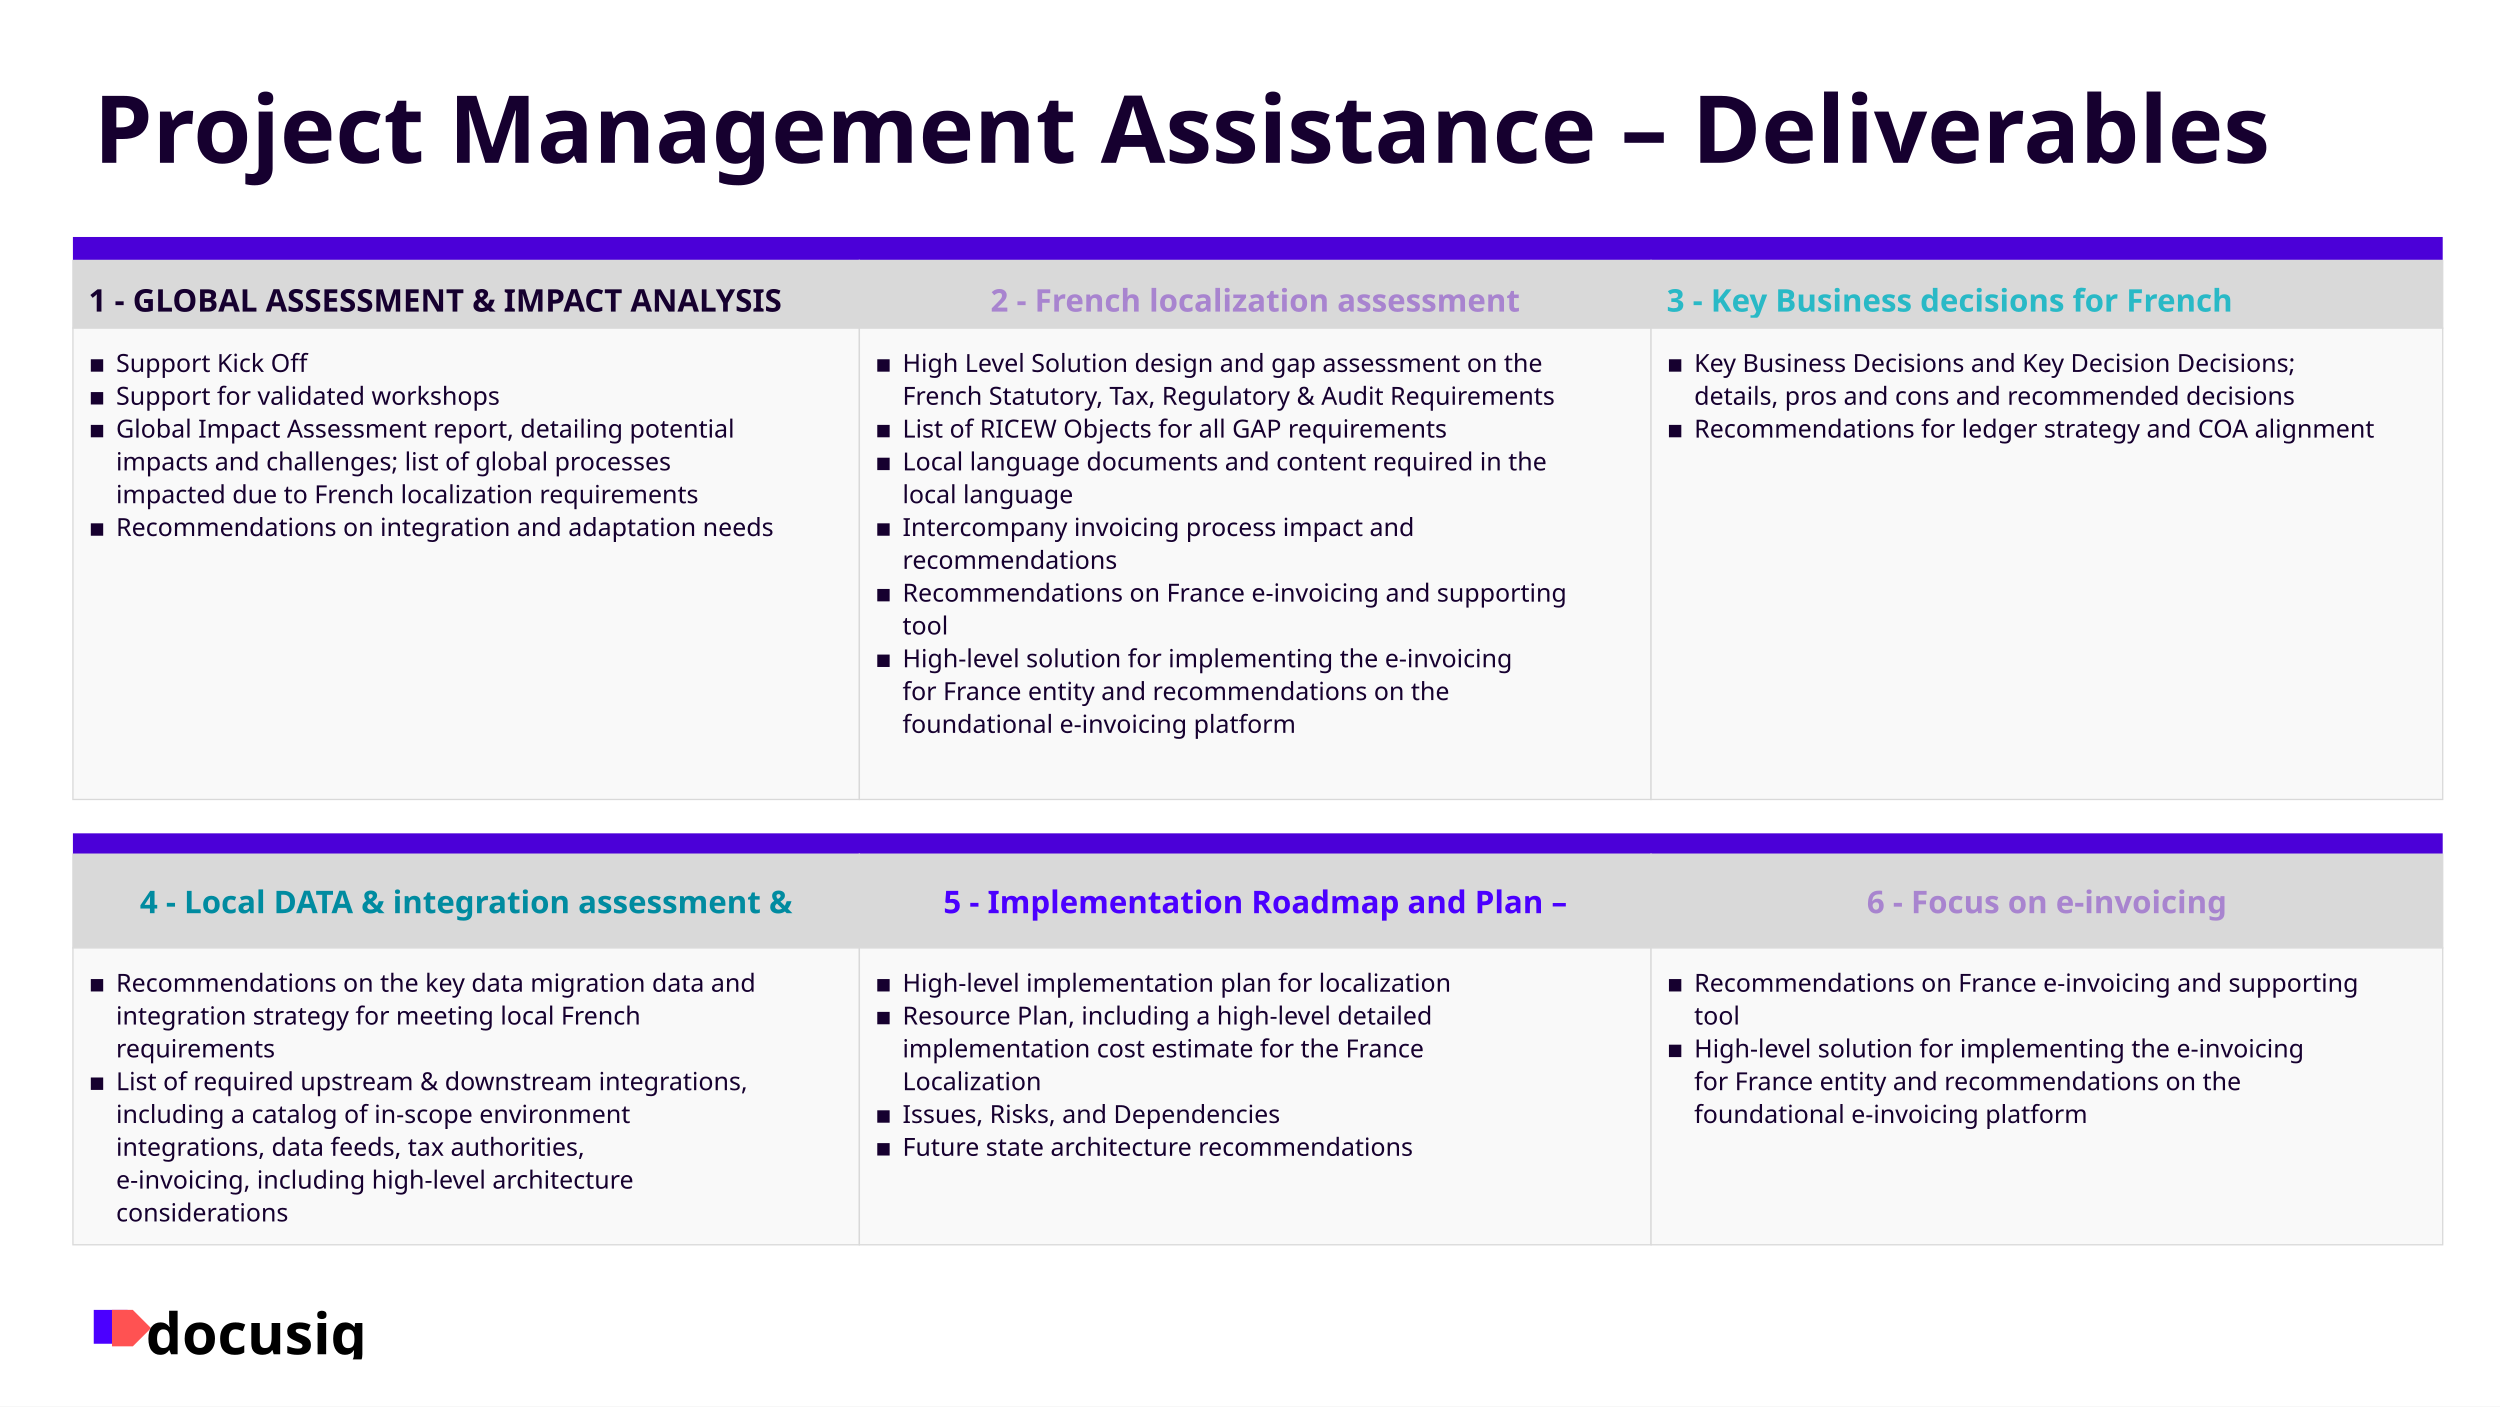
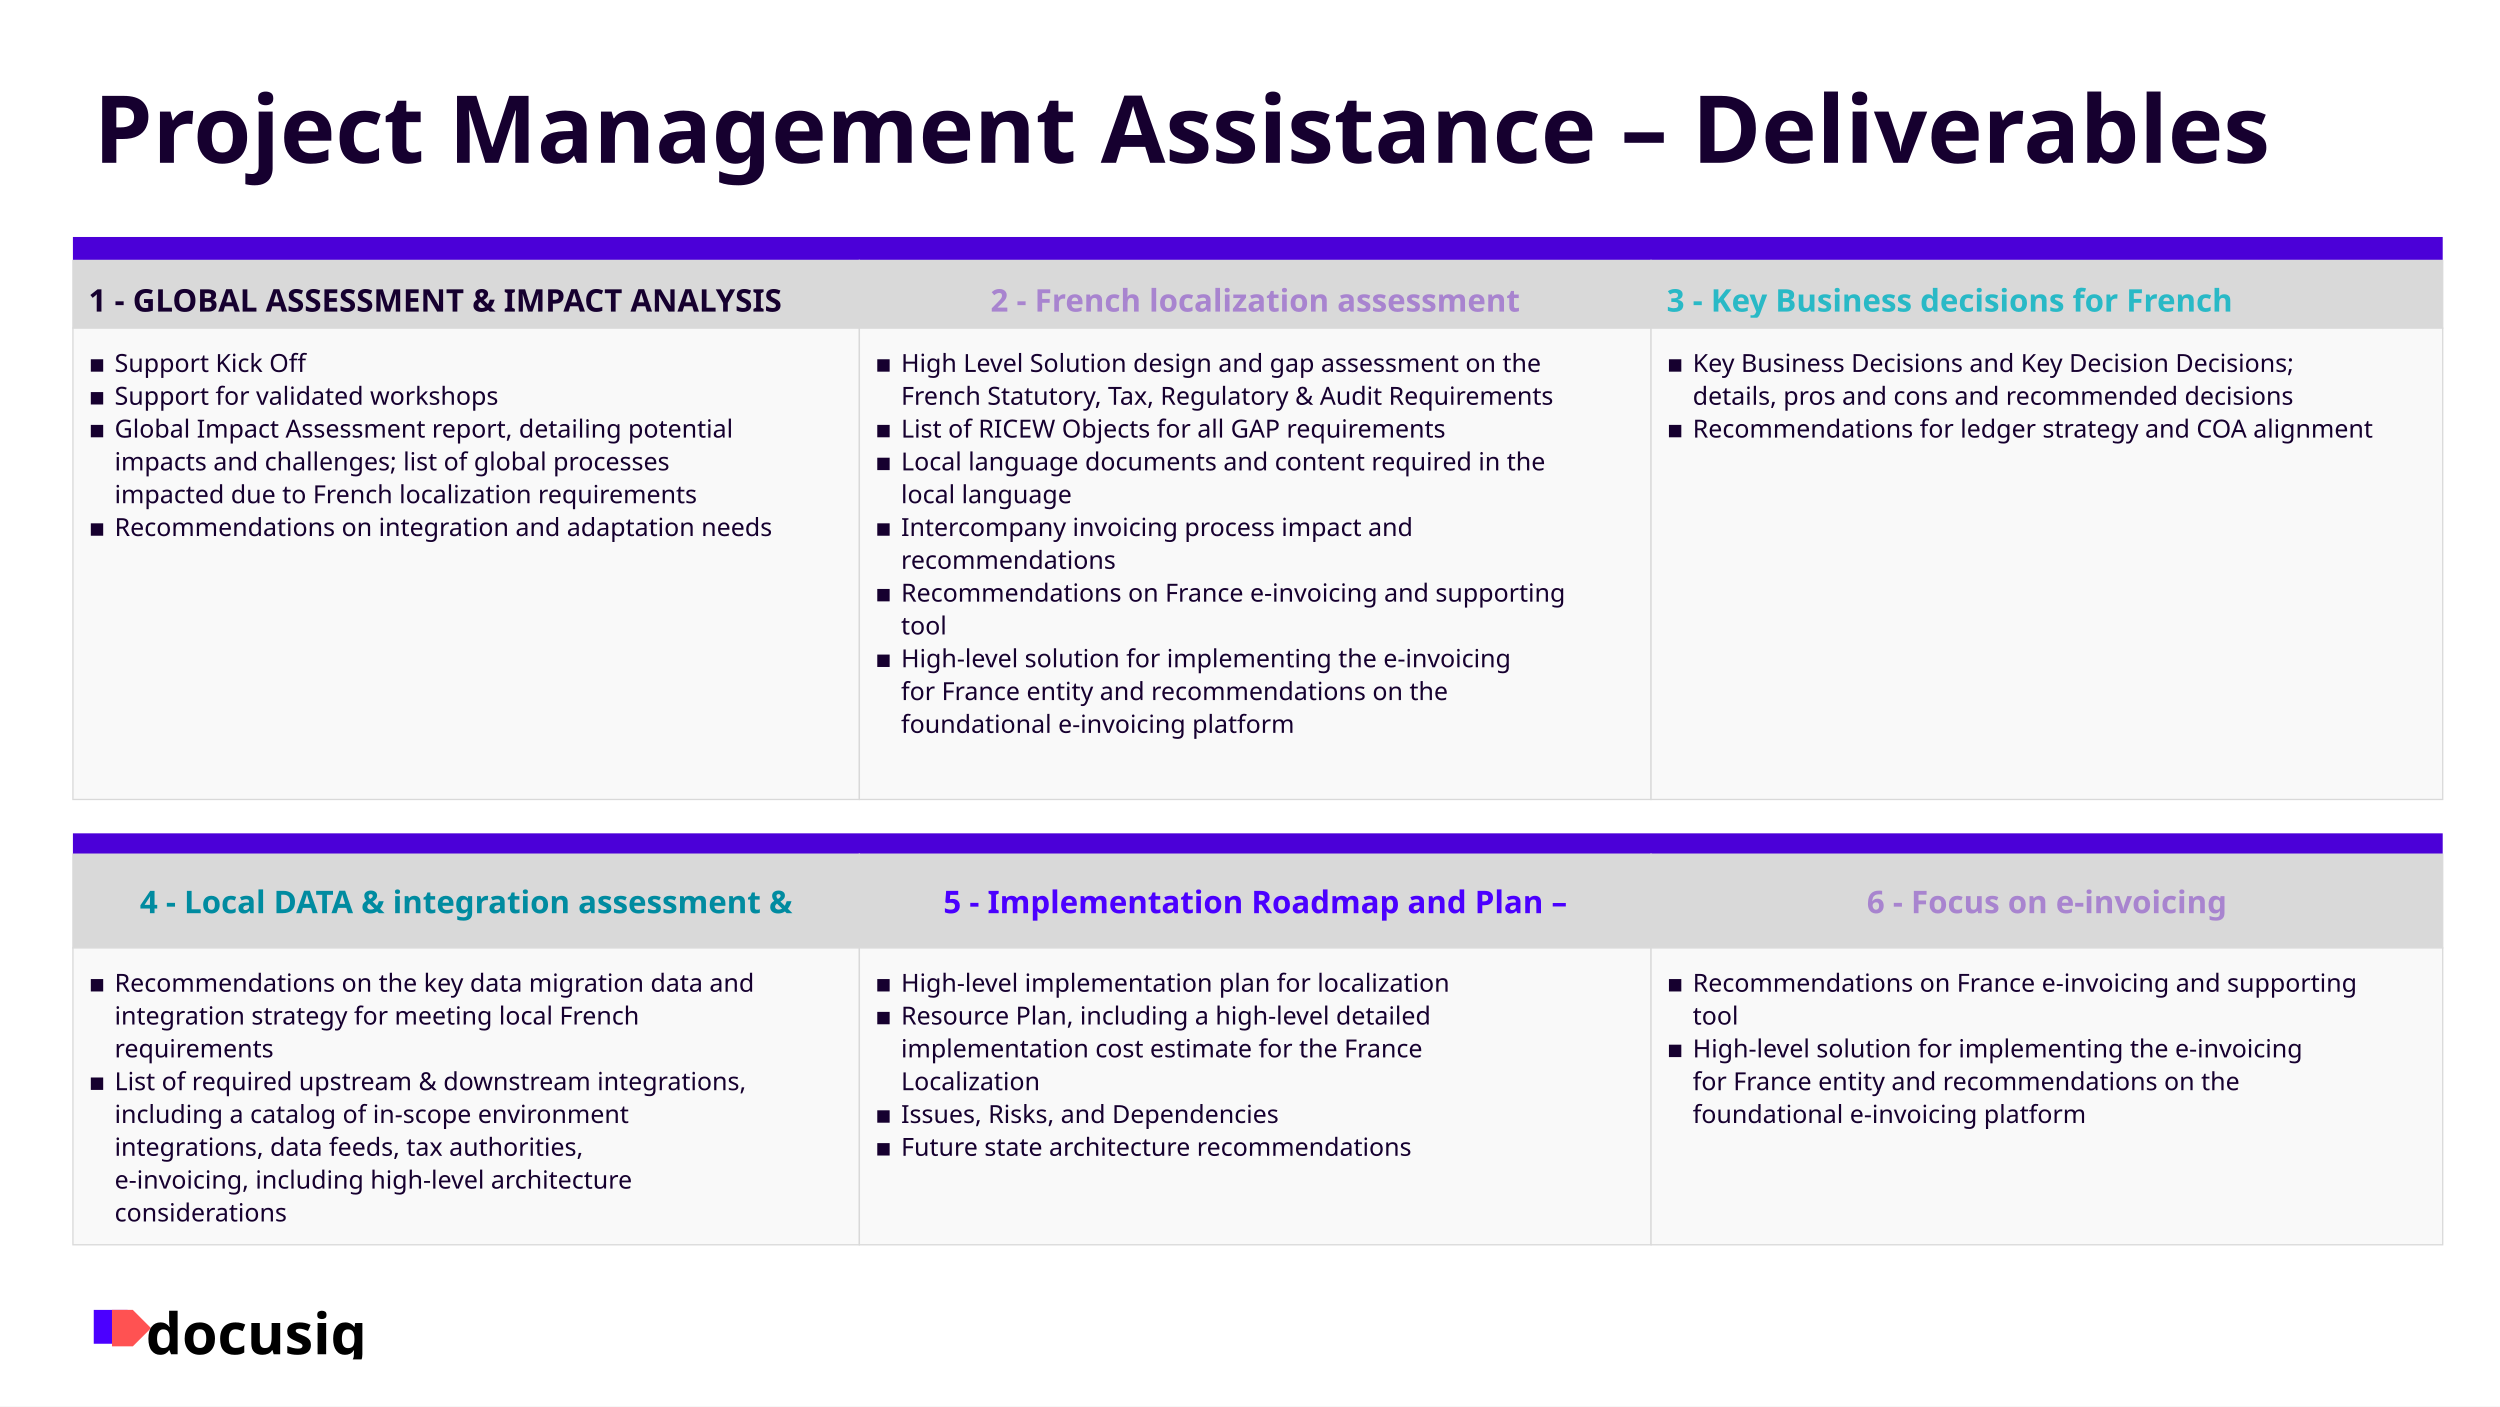
<svg xmlns="http://www.w3.org/2000/svg" width="960" height="540" viewBox="0 0 960 540" xml:lang="en-US">
  <rect width="100%" height="100%" fill="white" />
  <defs>
    <clipPath id="clip125">
      <rect x="58" y="139" width="255.333" height="28" />
    </clipPath>
    <clipPath id="clip126">
      <rect x="353.333" y="139" width="255.333" height="28" />
    </clipPath>
    <clipPath id="clip127">
      <rect x="648.667" y="139" width="255.333" height="28" />
    </clipPath>
    <clipPath id="clip128">
      <rect x="58" y="300" width="255.333" height="28" />
    </clipPath>
    <clipPath id="clip129">
      <rect x="353.333" y="300" width="255.333" height="28" />
    </clipPath>
    <clipPath id="clip130">
      <rect x="640" y="108" width="292" height="14" />
    </clipPath>
    <clipPath id="clip131">
      <rect x="34" y="335" width="290" height="22" />
    </clipPath>
    <clipPath id="clip132">
      <rect x="336" y="335" width="292" height="22" />
    </clipPath>
    <clipPath id="clip133">
      <rect x="56" y="502" width="95" height="20" />
    </clipPath>
  </defs>
-   <rect x="0" y="0" width="960" height="540" fill="#FFFFFF" />
-   <text y="62.52" text-anchor="start" style="font-family:primary, sans-serif;font-size:36px;fill:#16002F;font-weight:700">
-     <tspan x="36">Project Management Assistance – Deliverables</tspan>
-   </text>
-   <rect x="36" y="114" width="888" height="10" fill="#4B00D8" />
-   <rect x="36" y="400" width="888" height="10" fill="#4B00D8" />
-   <rect x="46" y="125" width="279.333" height="145" fill="#F9F9F9" stroke="#D9D9D9" stroke-width="1" />
-   <rect x="46" y="125" width="5" height="145" fill="#7A2FB5" />
-   <g clip-path="url(#clip125)">
-     <text y="150.48" text-anchor="start" style="font-family:primary, sans-serif;font-size:14px;fill:#16002F;font-weight:700">
-       <tspan x="58">1 - GLOBAL ASSESSMENT &amp; IMPACT</tspan>
-     </text>
-   </g>
-   <text x="64" y="185.12" text-anchor="start" style="font-family:primary, sans-serif;font-size:11px;fill:#16002F">•</text>
-   <text x="76.1" y="185.12" text-anchor="start" style="font-family:primary, sans-serif;font-size:11px;fill:#16002F">Support Kick Off</text>
-   <text x="64" y="200.12" text-anchor="start" style="font-family:primary, sans-serif;font-size:11px;fill:#16002F">•</text>
-   <text x="76.1" y="200.12" text-anchor="start" style="font-family:primary, sans-serif;font-size:11px;fill:#16002F">Support for validated workshops</text>
-   <text x="64" y="215.12" text-anchor="start" style="font-family:primary, sans-serif;font-size:11px;fill:#16002F">•</text>
-   <text x="76.1" y="215.12" text-anchor="start" style="font-family:primary, sans-serif;font-size:11px;fill:#16002F">Global Impact Assessment report</text>
-   <text x="64" y="230.12" text-anchor="start" style="font-family:primary, sans-serif;font-size:11px;fill:#16002F">•</text>
-   <text x="76.1" y="230.12" text-anchor="start" style="font-family:primary, sans-serif;font-size:11px;fill:#16002F">Recommendations on integration and</text>
-   <text x="76.1" y="245.12" text-anchor="start" style="font-family:primary, sans-serif;font-size:11px;fill:#16002F">adaptation needs</text>
-   <rect x="341.333" y="125" width="279.333" height="145" rx="4" fill="#FFFFFF" stroke="#D9D9D9" stroke-width="1" />
-   <rect x="341.333" y="125" width="5" height="145" fill="#29B9C6" />
-   <g clip-path="url(#clip126)">
-     <text y="150.48" text-anchor="start" style="font-family:primary, sans-serif;font-size:14px;fill:#16002F;font-weight:700">
-       <tspan x="353.333">2 - French localization</tspan>
-     </text>
-   </g>
-   <text x="359.333" y="185.12" text-anchor="start" style="font-family:primary, sans-serif;font-size:11px;fill:#16002F">•</text>
-   <text x="371.433" y="185.12" text-anchor="start" style="font-family:primary, sans-serif;font-size:11px;fill:#16002F">High-Level Solution design and gap</text>
-   <text x="371.433" y="200.12" text-anchor="start" style="font-family:primary, sans-serif;font-size:11px;fill:#16002F">assessment</text>
-   <text x="359.333" y="215.12" text-anchor="start" style="font-family:primary, sans-serif;font-size:11px;fill:#16002F">•</text>
-   <text x="371.433" y="215.12" text-anchor="start" style="font-family:primary, sans-serif;font-size:11px;fill:#16002F">List of RICEW objects for GAP</text>
-   <text x="371.433" y="230.12" text-anchor="start" style="font-family:primary, sans-serif;font-size:11px;fill:#16002F">requirements</text>
-   <text x="359.333" y="245.12" text-anchor="start" style="font-family:primary, sans-serif;font-size:11px;fill:#16002F">•</text>
-   <text x="371.433" y="245.12" text-anchor="start" style="font-family:primary, sans-serif;font-size:11px;fill:#16002F">Local language documents and content</text>
-   <text x="359.333" y="260.12" text-anchor="start" style="font-family:primary, sans-serif;font-size:11px;fill:#16002F">•</text>
-   <text x="371.433" y="260.12" text-anchor="start" style="font-family:primary, sans-serif;font-size:11px;fill:#16002F">Intercompany invoicing process impact</text>
-   <text x="359.333" y="275.12" text-anchor="start" style="font-family:primary, sans-serif;font-size:11px;fill:#16002F">•</text>
-   <text x="371.433" y="275.12" text-anchor="start" style="font-family:primary, sans-serif;font-size:11px;fill:#16002F">E-invoicing tool recommendations</text>
-   <rect x="636.667" y="125" width="279.333" height="145" rx="4" fill="#FFFFFF" stroke="#D9D9D9" stroke-width="1" />
-   <rect x="636.667" y="125" width="5" height="145" fill="#F9F9F9" />
-   <g clip-path="url(#clip127)">
-     <text y="150.48" text-anchor="start" style="font-family:primary, sans-serif;font-size:14px;fill:#16002F;font-weight:700">
-       <tspan x="648.667">3 - Key Business decisions for</tspan>
-     </text>
-   </g>
-   <text x="654.667" y="185.12" text-anchor="start" style="font-family:primary, sans-serif;font-size:11px;fill:#16002F">•</text>
-   <text x="666.767" y="185.12" text-anchor="start" style="font-family:primary, sans-serif;font-size:11px;fill:#16002F">KBDs/KDDs with details, pros, cons and</text>
-   <text x="666.767" y="200.12" text-anchor="start" style="font-family:primary, sans-serif;font-size:11px;fill:#16002F">recommendations</text>
-   <text x="654.667" y="215.12" text-anchor="start" style="font-family:primary, sans-serif;font-size:11px;fill:#16002F">•</text>
-   <text x="666.767" y="215.12" text-anchor="start" style="font-family:primary, sans-serif;font-size:11px;fill:#16002F">Ledger strategy and COA alignment</text>
-   <text x="666.767" y="230.12" text-anchor="start" style="font-family:primary, sans-serif;font-size:11px;fill:#16002F">recommendations</text>
-   <rect x="46" y="286" width="279.333" height="145" fill="#F9F9F9" stroke="#D9D9D9" stroke-width="1" />
-   <rect x="46" y="286" width="5" height="145" fill="#F9F9F9" />
-   <g clip-path="url(#clip128)">
+   <g id="bg">
+     <rect x="0" y="0" width="960" height="540" fill="#FFFFFF" />
+   </g>
+   <g id="title">
+     <text y="62.52" text-anchor="start" style="font-family:primary, sans-serif;font-size:36px;fill:#16002F;font-weight:700">
+       <tspan x="36">Project Management Assistance – Deliverables</tspan>
+     </text>
+   </g>
+   <g id="row_1_rule">
+     <rect x="36" y="114" width="888" height="10" fill="#4B00D8" />
+   </g>
+   <g id="row_2_rule">
+     <rect x="36" y="400" width="888" height="10" fill="#4B00D8" />
+   </g>
+   <g id="card_0">
+     <rect x="46" y="125" width="279.333" height="145" fill="#F9F9F9" stroke="#D9D9D9" stroke-width="1" />
+   </g>
+   <g id="card_bar_0">
+     <rect x="46" y="125" width="5" height="145" fill="#7A2FB5" />
+   </g>
+   <g id="card_title_0">
+     <g clip-path="url(#clip125)">
+       <text y="150.48" text-anchor="start" style="font-family:primary, sans-serif;font-size:14px;fill:#16002F;font-weight:700">
+         <tspan x="58">1 - GLOBAL ASSESSMENT &amp; IMPACT</tspan>
+       </text>
+     </g>
+   </g>
+   <g id="card_items_0">
+     <text x="64" y="185.12" text-anchor="start" style="font-family:primary, sans-serif;font-size:11px;fill:#16002F">•</text>
+     <text x="76" y="185.12" text-anchor="start" style="font-family:primary, sans-serif;font-size:11px;fill:#16002F">Support Kick Off</text>
+     <text x="64" y="200.12" text-anchor="start" style="font-family:primary, sans-serif;font-size:11px;fill:#16002F">•</text>
+     <text x="76" y="200.12" text-anchor="start" style="font-family:primary, sans-serif;font-size:11px;fill:#16002F">Support for validated workshops</text>
+     <text x="64" y="215.12" text-anchor="start" style="font-family:primary, sans-serif;font-size:11px;fill:#16002F">•</text>
+     <text x="76" y="215.12" text-anchor="start" style="font-family:primary, sans-serif;font-size:11px;fill:#16002F">Global Impact Assessment report</text>
+     <text x="64" y="230.12" text-anchor="start" style="font-family:primary, sans-serif;font-size:11px;fill:#16002F">•</text>
+     <text x="76" y="230.12" text-anchor="start" style="font-family:primary, sans-serif;font-size:11px;fill:#16002F">Recommendations on integration and</text>
+     <text x="76" y="245.12" text-anchor="start" style="font-family:primary, sans-serif;font-size:11px;fill:#16002F">adaptation needs</text>
+   </g>
+   <g id="card_1">
+     <rect x="341.333" y="125" width="279.333" height="145" rx="4" fill="#FFFFFF" stroke="#D9D9D9" stroke-width="1" />
+   </g>
+   <g id="card_bar_1">
+     <rect x="341.333" y="125" width="5" height="145" fill="#29B9C6" />
+   </g>
+   <g id="card_title_1">
+     <g clip-path="url(#clip126)">
+       <text y="150.48" text-anchor="start" style="font-family:primary, sans-serif;font-size:14px;fill:#16002F;font-weight:700">
+         <tspan x="353.333">2 - French localization</tspan>
+       </text>
+     </g>
+   </g>
+   <g id="card_items_1">
+     <text x="359.333" y="185.12" text-anchor="start" style="font-family:primary, sans-serif;font-size:11px;fill:#16002F">•</text>
+     <text x="371.333" y="185.12" text-anchor="start" style="font-family:primary, sans-serif;font-size:11px;fill:#16002F">High-Level Solution design and gap</text>
+     <text x="371.333" y="200.12" text-anchor="start" style="font-family:primary, sans-serif;font-size:11px;fill:#16002F">assessment</text>
+     <text x="359.333" y="215.12" text-anchor="start" style="font-family:primary, sans-serif;font-size:11px;fill:#16002F">•</text>
+     <text x="371.333" y="215.12" text-anchor="start" style="font-family:primary, sans-serif;font-size:11px;fill:#16002F">List of RICEW objects for GAP</text>
+     <text x="371.333" y="230.12" text-anchor="start" style="font-family:primary, sans-serif;font-size:11px;fill:#16002F">requirements</text>
+     <text x="359.333" y="245.12" text-anchor="start" style="font-family:primary, sans-serif;font-size:11px;fill:#16002F">•</text>
+     <text x="371.333" y="245.12" text-anchor="start" style="font-family:primary, sans-serif;font-size:11px;fill:#16002F">Local language documents and content</text>
+     <text x="359.333" y="260.12" text-anchor="start" style="font-family:primary, sans-serif;font-size:11px;fill:#16002F">•</text>
+     <text x="371.333" y="260.12" text-anchor="start" style="font-family:primary, sans-serif;font-size:11px;fill:#16002F">Intercompany invoicing process impact</text>
+     <text x="359.333" y="275.12" text-anchor="start" style="font-family:primary, sans-serif;font-size:11px;fill:#16002F">•</text>
+     <text x="371.333" y="275.12" text-anchor="start" style="font-family:primary, sans-serif;font-size:11px;fill:#16002F">E-invoicing tool recommendations</text>
+   </g>
+   <g id="card_2">
+     <rect x="636.667" y="125" width="279.333" height="145" rx="4" fill="#FFFFFF" stroke="#D9D9D9" stroke-width="1" />
+   </g>
+   <g id="card_bar_2">
+     <rect x="636.667" y="125" width="5" height="145" fill="#F9F9F9" />
+   </g>
+   <g id="card_title_2">
+     <g clip-path="url(#clip127)">
+       <text y="150.48" text-anchor="start" style="font-family:primary, sans-serif;font-size:14px;fill:#16002F;font-weight:700">
+         <tspan x="648.667">3 - Key Business decisions for</tspan>
+       </text>
+     </g>
+   </g>
+   <g id="card_items_2">
+     <text x="654.667" y="185.12" text-anchor="start" style="font-family:primary, sans-serif;font-size:11px;fill:#16002F">•</text>
+     <text x="666.667" y="185.12" text-anchor="start" style="font-family:primary, sans-serif;font-size:11px;fill:#16002F">KBDs/KDDs with details, pros, cons and</text>
+     <text x="666.667" y="200.12" text-anchor="start" style="font-family:primary, sans-serif;font-size:11px;fill:#16002F">recommendations</text>
+     <text x="654.667" y="215.12" text-anchor="start" style="font-family:primary, sans-serif;font-size:11px;fill:#16002F">•</text>
+     <text x="666.667" y="215.12" text-anchor="start" style="font-family:primary, sans-serif;font-size:11px;fill:#16002F">Ledger strategy and COA alignment</text>
+     <text x="666.667" y="230.12" text-anchor="start" style="font-family:primary, sans-serif;font-size:11px;fill:#16002F">recommendations</text>
+   </g>
+   <g id="card_3">
+     <rect x="46" y="286" width="279.333" height="145" fill="#F9F9F9" stroke="#D9D9D9" stroke-width="1" />
+   </g>
+   <g id="card_bar_3">
+     <rect x="46" y="286" width="5" height="145" fill="#F9F9F9" />
+   </g>
+   <g id="card_title_3">
+     <g clip-path="url(#clip128)">
+       <text y="311.48" text-anchor="start" style="font-family:primary, sans-serif;font-size:14px;fill:#16002F;font-weight:700">
+         <tspan x="58">4 - Local DATA &amp; integration</tspan>
+       </text>
+     </g>
+   </g>
+   <g id="card_items_3">
+     <text x="64" y="346.12" text-anchor="start" style="font-family:primary, sans-serif;font-size:11px;fill:#16002F">•</text>
+     <text x="76" y="346.12" text-anchor="start" style="font-family:primary, sans-serif;font-size:11px;fill:#16002F">Key data migration recommendations</text>
+     <text x="64" y="361.12" text-anchor="start" style="font-family:primary, sans-serif;font-size:11px;fill:#16002F">•</text>
+     <text x="76" y="361.12" text-anchor="start" style="font-family:primary, sans-serif;font-size:11px;fill:#16002F">List of required upstream/downstream</text>
+     <text x="76" y="376.12" text-anchor="start" style="font-family:primary, sans-serif;font-size:11px;fill:#16002F">integrations</text>
+     <text x="64" y="391.12" text-anchor="start" style="font-family:primary, sans-serif;font-size:11px;fill:#16002F">•</text>
+     <text x="76" y="391.12" text-anchor="start" style="font-family:primary, sans-serif;font-size:11px;fill:#16002F">High-level architecture considerations</text>
+   </g>
+   <g id="card_4">
+     <rect x="341.333" y="286" width="279.333" height="145" fill="#F9F9F9" stroke="#D9D9D9" stroke-width="1" />
+   </g>
+   <g id="card_bar_4">
+     <rect x="341.333" y="286" width="5" height="145" fill="#F9F9F9" />
+   </g>
+   <g id="card_title_4">
+     <g clip-path="url(#clip129)">
+       <text y="311.48" text-anchor="start" style="font-family:primary, sans-serif;font-size:14px;fill:#16002F;font-weight:700">
+         <tspan x="353.333">5 - Implementation Roadmap and</tspan>
+       </text>
+     </g>
+   </g>
+   <g id="card_items_4">
+     <text x="359.333" y="346.12" text-anchor="start" style="font-family:primary, sans-serif;font-size:11px;fill:#16002F">•</text>
+     <text x="371.333" y="346.12" text-anchor="start" style="font-family:primary, sans-serif;font-size:11px;fill:#16002F">High-level implementation plan</text>
+     <text x="359.333" y="361.12" text-anchor="start" style="font-family:primary, sans-serif;font-size:11px;fill:#16002F">•</text>
+     <text x="371.333" y="361.12" text-anchor="start" style="font-family:primary, sans-serif;font-size:11px;fill:#16002F">Resource plan and cost estimate</text>
+     <text x="359.333" y="376.12" text-anchor="start" style="font-family:primary, sans-serif;font-size:11px;fill:#16002F">•</text>
+     <text x="371.333" y="376.12" text-anchor="start" style="font-family:primary, sans-serif;font-size:11px;fill:#16002F">Issues, risks and dependencies</text>
+     <text x="359.333" y="391.12" text-anchor="start" style="font-family:primary, sans-serif;font-size:11px;fill:#16002F">•</text>
+     <text x="371.333" y="391.12" text-anchor="start" style="font-family:primary, sans-serif;font-size:11px;fill:#16002F">Future state architecture recommendations</text>
+   </g>
+   <g id="card_5">
+     <rect x="636.667" y="286" width="279.333" height="145" fill="#F9F9F9" stroke="#D9D9D9" stroke-width="1" />
+   </g>
+   <g id="card_bar_5">
+     <rect x="636.667" y="286" width="5" height="145" fill="#F9F9F9" />
+   </g>
+   <g id="card_title_5">
    <text y="311.48" text-anchor="start" style="font-family:primary, sans-serif;font-size:14px;fill:#16002F;font-weight:700">
-       <tspan x="58">4 - Local DATA &amp; integration</tspan>
-     </text>
-   </g>
-   <text x="64" y="346.12" text-anchor="start" style="font-family:primary, sans-serif;font-size:11px;fill:#16002F">•</text>
-   <text x="76.1" y="346.12" text-anchor="start" style="font-family:primary, sans-serif;font-size:11px;fill:#16002F">Key data migration recommendations</text>
-   <text x="64" y="361.12" text-anchor="start" style="font-family:primary, sans-serif;font-size:11px;fill:#16002F">•</text>
-   <text x="76.1" y="361.12" text-anchor="start" style="font-family:primary, sans-serif;font-size:11px;fill:#16002F">List of required upstream/downstream</text>
-   <text x="76.1" y="376.12" text-anchor="start" style="font-family:primary, sans-serif;font-size:11px;fill:#16002F">integrations</text>
-   <text x="64" y="391.12" text-anchor="start" style="font-family:primary, sans-serif;font-size:11px;fill:#16002F">•</text>
-   <text x="76.1" y="391.12" text-anchor="start" style="font-family:primary, sans-serif;font-size:11px;fill:#16002F">High-level architecture considerations</text>
-   <rect x="341.333" y="286" width="279.333" height="145" fill="#F9F9F9" stroke="#D9D9D9" stroke-width="1" />
-   <rect x="341.333" y="286" width="5" height="145" fill="#F9F9F9" />
-   <g clip-path="url(#clip129)">
-     <text y="311.48" text-anchor="start" style="font-family:primary, sans-serif;font-size:14px;fill:#16002F;font-weight:700">
-       <tspan x="353.333">5 - Implementation Roadmap and</tspan>
-     </text>
-   </g>
-   <text x="359.333" y="346.12" text-anchor="start" style="font-family:primary, sans-serif;font-size:11px;fill:#16002F">•</text>
-   <text x="371.433" y="346.12" text-anchor="start" style="font-family:primary, sans-serif;font-size:11px;fill:#16002F">High-level implementation plan</text>
-   <text x="359.333" y="361.12" text-anchor="start" style="font-family:primary, sans-serif;font-size:11px;fill:#16002F">•</text>
-   <text x="371.433" y="361.12" text-anchor="start" style="font-family:primary, sans-serif;font-size:11px;fill:#16002F">Resource plan and cost estimate</text>
-   <text x="359.333" y="376.12" text-anchor="start" style="font-family:primary, sans-serif;font-size:11px;fill:#16002F">•</text>
-   <text x="371.433" y="376.12" text-anchor="start" style="font-family:primary, sans-serif;font-size:11px;fill:#16002F">Issues, risks and dependencies</text>
-   <text x="359.333" y="391.12" text-anchor="start" style="font-family:primary, sans-serif;font-size:11px;fill:#16002F">•</text>
-   <text x="371.433" y="391.12" text-anchor="start" style="font-family:primary, sans-serif;font-size:11px;fill:#16002F">Future state architecture recommendations</text>
-   <rect x="636.667" y="286" width="279.333" height="145" fill="#F9F9F9" stroke="#D9D9D9" stroke-width="1" />
-   <rect x="636.667" y="286" width="5" height="145" fill="#F9F9F9" />
-   <text y="311.48" text-anchor="start" style="font-family:primary, sans-serif;font-size:14px;fill:#16002F;font-weight:700">
-     <tspan x="648.667">6 - Focus on e-invoicing</tspan>
-   </text>
-   <text x="654.667" y="346.12" text-anchor="start" style="font-family:primary, sans-serif;font-size:11px;fill:#16002F">•</text>
-   <text x="666.767" y="346.12" text-anchor="start" style="font-family:primary, sans-serif;font-size:11px;fill:#16002F">France e-invoicing and supporting tool</text>
-   <text x="666.767" y="361.12" text-anchor="start" style="font-family:primary, sans-serif;font-size:11px;fill:#16002F">recommendations</text>
-   <text x="654.667" y="376.12" text-anchor="start" style="font-family:primary, sans-serif;font-size:11px;fill:#16002F">•</text>
-   <text x="666.767" y="376.12" text-anchor="start" style="font-family:primary, sans-serif;font-size:11px;fill:#16002F">High-level solution and foundational</text>
-   <text x="666.767" y="391.12" text-anchor="start" style="font-family:primary, sans-serif;font-size:11px;fill:#16002F">platform recommendations</text>
-   <rect x="24" y="88" width="912" height="400" fill="#FFFFFF" />
-   <rect x="28" y="91" width="910" height="9" fill="#4B00D8" />
-   <rect x="28" y="100" width="302" height="26" fill="#D9D9D9" stroke="#D9D9D9" stroke-width="0.5" />
-   <rect x="330" y="100" width="304" height="26" fill="#D9D9D9" stroke="#D9D9D9" stroke-width="0.5" />
-   <rect x="634" y="100" width="304" height="26" fill="#D9D9D9" stroke="#D9D9D9" stroke-width="0.5" />
-   <rect x="28" y="126" width="302" height="181" fill="#F9F9F9" stroke="#D9D9D9" stroke-width="0.5" />
-   <rect x="330" y="126" width="304" height="181" fill="#F9F9F9" stroke="#D9D9D9" stroke-width="0.5" />
-   <rect x="634" y="126" width="304" height="181" fill="#F9F9F9" stroke="#D9D9D9" stroke-width="0.5" />
-   <text y="115" text-anchor="start" dominant-baseline="central" style="font-family:primary, sans-serif;font-size:12px;fill:#16002F;font-weight:700">
-     <tspan x="34">1 - GLOBAL ASSESSMENT &amp; IMPACT ANALYSIS</tspan>
-   </text>
-   <text y="115" text-anchor="middle" dominant-baseline="central" style="font-family:primary, sans-serif;font-size:12px;fill:#A884CF;font-weight:700">
-     <tspan x="482">2 - French localization assessment</tspan>
-   </text>
-   <g clip-path="url(#clip130)">
-     <text y="115" text-anchor="start" dominant-baseline="central" style="font-family:primary, sans-serif;font-size:12px;fill:#29B9C6;font-weight:700">
-       <tspan x="640">3 - Key Business decisions for French</tspan>
-     </text>
-   </g>
-   <text x="34" y="142.832" text-anchor="start" style="font-family:primary, sans-serif;font-size:9.6px;fill:#16002F">▪</text>
-   <text x="44.56" y="142.832" text-anchor="start" style="font-family:primary, sans-serif;font-size:9.6px;fill:#16002F">Support Kick Off</text>
-   <text x="34" y="155.432" text-anchor="start" style="font-family:primary, sans-serif;font-size:9.6px;fill:#16002F">▪</text>
-   <text x="44.56" y="155.432" text-anchor="start" style="font-family:primary, sans-serif;font-size:9.6px;fill:#16002F">Support for validated workshops</text>
-   <text x="34" y="168.032" text-anchor="start" style="font-family:primary, sans-serif;font-size:9.6px;fill:#16002F">▪</text>
-   <text x="44.56" y="168.032" text-anchor="start" style="font-family:primary, sans-serif;font-size:9.6px;fill:#16002F">Global Impact Assessment report, detailing potential</text>
-   <text x="44.56" y="180.632" text-anchor="start" style="font-family:primary, sans-serif;font-size:9.6px;fill:#16002F">impacts and challenges; list of global processes</text>
-   <text x="44.56" y="193.232" text-anchor="start" style="font-family:primary, sans-serif;font-size:9.6px;fill:#16002F">impacted due to French localization requirements</text>
-   <text x="34" y="205.832" text-anchor="start" style="font-family:primary, sans-serif;font-size:9.6px;fill:#16002F">▪</text>
-   <text x="44.56" y="205.832" text-anchor="start" style="font-family:primary, sans-serif;font-size:9.6px;fill:#16002F">Recommendations on integration and adaptation needs</text>
-   <text x="336" y="142.832" text-anchor="start" style="font-family:primary, sans-serif;font-size:9.6px;fill:#16002F">▪</text>
-   <text x="346.56" y="142.832" text-anchor="start" style="font-family:primary, sans-serif;font-size:9.6px;fill:#16002F">High Level Solution design and gap assessment on the</text>
-   <text x="346.56" y="155.432" text-anchor="start" style="font-family:primary, sans-serif;font-size:9.6px;fill:#16002F">French Statutory, Tax, Regulatory &amp; Audit Requirements</text>
-   <text x="336" y="168.032" text-anchor="start" style="font-family:primary, sans-serif;font-size:9.6px;fill:#16002F">▪</text>
-   <text x="346.56" y="168.032" text-anchor="start" style="font-family:primary, sans-serif;font-size:9.6px;fill:#16002F">List of RICEW Objects for all GAP requirements</text>
-   <text x="336" y="180.632" text-anchor="start" style="font-family:primary, sans-serif;font-size:9.6px;fill:#16002F">▪</text>
-   <text x="346.56" y="180.632" text-anchor="start" style="font-family:primary, sans-serif;font-size:9.6px;fill:#16002F">Local language documents and content required in the</text>
-   <text x="346.56" y="193.232" text-anchor="start" style="font-family:primary, sans-serif;font-size:9.6px;fill:#16002F">local language</text>
-   <text x="336" y="205.832" text-anchor="start" style="font-family:primary, sans-serif;font-size:9.6px;fill:#16002F">▪</text>
-   <text x="346.56" y="205.832" text-anchor="start" style="font-family:primary, sans-serif;font-size:9.6px;fill:#16002F">Intercompany invoicing process impact and</text>
-   <text x="346.56" y="218.432" text-anchor="start" style="font-family:primary, sans-serif;font-size:9.6px;fill:#16002F">recommendations</text>
-   <text x="336" y="231.032" text-anchor="start" style="font-family:primary, sans-serif;font-size:9.6px;fill:#16002F">▪</text>
-   <text x="346.56" y="231.032" text-anchor="start" style="font-family:primary, sans-serif;font-size:9.6px;fill:#16002F">Recommendations on France e-invoicing and supporting</text>
-   <text x="346.56" y="243.632" text-anchor="start" style="font-family:primary, sans-serif;font-size:9.6px;fill:#16002F">tool</text>
-   <text x="336" y="256.232" text-anchor="start" style="font-family:primary, sans-serif;font-size:9.6px;fill:#16002F">▪</text>
-   <text x="346.56" y="256.232" text-anchor="start" style="font-family:primary, sans-serif;font-size:9.6px;fill:#16002F">High-level solution for implementing the e-invoicing</text>
-   <text x="346.56" y="268.832" text-anchor="start" style="font-family:primary, sans-serif;font-size:9.6px;fill:#16002F">for France entity and recommendations on the</text>
-   <text x="346.56" y="281.432" text-anchor="start" style="font-family:primary, sans-serif;font-size:9.6px;fill:#16002F">foundational e-invoicing platform</text>
-   <text x="640" y="142.832" text-anchor="start" style="font-family:primary, sans-serif;font-size:9.6px;fill:#16002F">▪</text>
-   <text x="650.56" y="142.832" text-anchor="start" style="font-family:primary, sans-serif;font-size:9.6px;fill:#16002F">Key Business Decisions and Key Decision Decisions;</text>
-   <text x="650.56" y="155.432" text-anchor="start" style="font-family:primary, sans-serif;font-size:9.6px;fill:#16002F">details, pros and cons and recommended decisions</text>
-   <text x="640" y="168.032" text-anchor="start" style="font-family:primary, sans-serif;font-size:9.6px;fill:#16002F">▪</text>
-   <text x="650.56" y="168.032" text-anchor="start" style="font-family:primary, sans-serif;font-size:9.6px;fill:#16002F">Recommendations for ledger strategy and COA alignment</text>
-   <rect x="28" y="320" width="910" height="8" fill="#4B00D8" />
-   <rect x="28" y="328" width="302" height="36" fill="#D9D9D9" stroke="#D9D9D9" stroke-width="0.5" />
-   <rect x="330" y="328" width="304" height="36" fill="#D9D9D9" stroke="#D9D9D9" stroke-width="0.5" />
-   <rect x="634" y="328" width="304" height="36" fill="#D9D9D9" stroke="#D9D9D9" stroke-width="0.5" />
-   <rect x="28" y="364" width="302" height="114" fill="#F9F9F9" stroke="#D9D9D9" stroke-width="0.5" />
-   <rect x="330" y="364" width="304" height="114" fill="#F9F9F9" stroke="#D9D9D9" stroke-width="0.5" />
-   <rect x="634" y="364" width="304" height="114" fill="#F9F9F9" stroke="#D9D9D9" stroke-width="0.5" />
-   <g clip-path="url(#clip131)">
-     <text y="346" text-anchor="middle" dominant-baseline="central" style="font-family:primary, sans-serif;font-size:12px;fill:#008BA0;font-weight:700">
-       <tspan x="179">4 - Local DATA &amp; integration assessment &amp;</tspan>
-     </text>
-   </g>
-   <g clip-path="url(#clip132)">
-     <text y="346" text-anchor="middle" dominant-baseline="central" style="font-family:primary, sans-serif;font-size:12px;fill:#4B00FF;font-weight:700">
-       <tspan x="482">5 - Implementation Roadmap and Plan –</tspan>
-     </text>
-   </g>
-   <text y="346" text-anchor="middle" dominant-baseline="central" style="font-family:primary, sans-serif;font-size:12px;fill:#A884CF;font-weight:700">
-     <tspan x="786">6 - Focus on e-invoicing</tspan>
-   </text>
-   <text x="34" y="380.832" text-anchor="start" style="font-family:primary, sans-serif;font-size:9.6px;fill:#16002F">▪</text>
-   <text x="44.56" y="380.832" text-anchor="start" style="font-family:primary, sans-serif;font-size:9.6px;fill:#16002F">Recommendations on the key data migration data and</text>
-   <text x="44.56" y="393.432" text-anchor="start" style="font-family:primary, sans-serif;font-size:9.6px;fill:#16002F">integration strategy for meeting local French</text>
-   <text x="44.56" y="406.032" text-anchor="start" style="font-family:primary, sans-serif;font-size:9.6px;fill:#16002F">requirements</text>
-   <text x="34" y="418.632" text-anchor="start" style="font-family:primary, sans-serif;font-size:9.6px;fill:#16002F">▪</text>
-   <text x="44.56" y="418.632" text-anchor="start" style="font-family:primary, sans-serif;font-size:9.6px;fill:#16002F">List of required upstream &amp; downstream integrations,</text>
-   <text x="44.56" y="431.232" text-anchor="start" style="font-family:primary, sans-serif;font-size:9.6px;fill:#16002F">including a catalog of in-scope environment</text>
-   <text x="44.56" y="443.832" text-anchor="start" style="font-family:primary, sans-serif;font-size:9.6px;fill:#16002F">integrations, data feeds, tax authorities,</text>
-   <text x="44.56" y="456.432" text-anchor="start" style="font-family:primary, sans-serif;font-size:9.6px;fill:#16002F">e-invoicing, including high-level architecture</text>
-   <text x="44.56" y="469.032" text-anchor="start" style="font-family:primary, sans-serif;font-size:9.6px;fill:#16002F">considerations</text>
-   <text x="336" y="380.832" text-anchor="start" style="font-family:primary, sans-serif;font-size:9.6px;fill:#16002F">▪</text>
-   <text x="346.56" y="380.832" text-anchor="start" style="font-family:primary, sans-serif;font-size:9.6px;fill:#16002F">High-level implementation plan for localization</text>
-   <text x="336" y="393.432" text-anchor="start" style="font-family:primary, sans-serif;font-size:9.6px;fill:#16002F">▪</text>
-   <text x="346.56" y="393.432" text-anchor="start" style="font-family:primary, sans-serif;font-size:9.6px;fill:#16002F">Resource Plan, including a high-level detailed</text>
-   <text x="346.56" y="406.032" text-anchor="start" style="font-family:primary, sans-serif;font-size:9.6px;fill:#16002F">implementation cost estimate for the France</text>
-   <text x="346.56" y="418.632" text-anchor="start" style="font-family:primary, sans-serif;font-size:9.6px;fill:#16002F">Localization</text>
-   <text x="336" y="431.232" text-anchor="start" style="font-family:primary, sans-serif;font-size:9.6px;fill:#16002F">▪</text>
-   <text x="346.56" y="431.232" text-anchor="start" style="font-family:primary, sans-serif;font-size:9.6px;fill:#16002F">Issues, Risks, and Dependencies</text>
-   <text x="336" y="443.832" text-anchor="start" style="font-family:primary, sans-serif;font-size:9.6px;fill:#16002F">▪</text>
-   <text x="346.56" y="443.832" text-anchor="start" style="font-family:primary, sans-serif;font-size:9.6px;fill:#16002F">Future state architecture recommendations</text>
-   <text x="640" y="380.832" text-anchor="start" style="font-family:primary, sans-serif;font-size:9.6px;fill:#16002F">▪</text>
-   <text x="650.56" y="380.832" text-anchor="start" style="font-family:primary, sans-serif;font-size:9.6px;fill:#16002F">Recommendations on France e-invoicing and supporting</text>
-   <text x="650.56" y="393.432" text-anchor="start" style="font-family:primary, sans-serif;font-size:9.6px;fill:#16002F">tool</text>
-   <text x="640" y="406.032" text-anchor="start" style="font-family:primary, sans-serif;font-size:9.6px;fill:#16002F">▪</text>
-   <text x="650.56" y="406.032" text-anchor="start" style="font-family:primary, sans-serif;font-size:9.6px;fill:#16002F">High-level solution for implementing the e-invoicing</text>
-   <text x="650.56" y="418.632" text-anchor="start" style="font-family:primary, sans-serif;font-size:9.6px;fill:#16002F">for France entity and recommendations on the</text>
-   <text x="650.56" y="431.232" text-anchor="start" style="font-family:primary, sans-serif;font-size:9.6px;fill:#16002F">foundational e-invoicing platform</text>
-   <rect x="36" y="503" width="13" height="13" fill="#4B00FF" />
-   <path d="M43,503 L51,503 L58,510 L51,517 L43,517 Z" fill="#FF5252" />
-   <g clip-path="url(#clip133)">
-     <text y="520.04" text-anchor="start" style="font-family:primary, sans-serif;font-size:22px;fill:#000000;font-weight:700">
-       <tspan x="56">docusig</tspan>
-       <tspan x="56" dy="30.462">n.</tspan>
-     </text>
+       <tspan x="648.667">6 - Focus on e-invoicing</tspan>
+     </text>
+   </g>
+   <g id="card_items_5">
+     <text x="654.667" y="346.12" text-anchor="start" style="font-family:primary, sans-serif;font-size:11px;fill:#16002F">•</text>
+     <text x="666.667" y="346.12" text-anchor="start" style="font-family:primary, sans-serif;font-size:11px;fill:#16002F">France e-invoicing and supporting tool</text>
+     <text x="666.667" y="361.12" text-anchor="start" style="font-family:primary, sans-serif;font-size:11px;fill:#16002F">recommendations</text>
+     <text x="654.667" y="376.12" text-anchor="start" style="font-family:primary, sans-serif;font-size:11px;fill:#16002F">•</text>
+     <text x="666.667" y="376.12" text-anchor="start" style="font-family:primary, sans-serif;font-size:11px;fill:#16002F">High-level solution and foundational</text>
+     <text x="666.667" y="391.12" text-anchor="start" style="font-family:primary, sans-serif;font-size:11px;fill:#16002F">platform recommendations</text>
+   </g>
+   <g id="d23_source_overlay_bg">
+     <rect x="24" y="88" width="912" height="400" fill="#FFFFFF" />
+   </g>
+   <g id="d23_top_rule">
+     <rect x="28" y="91" width="910" height="9" fill="#4B00D8" />
+   </g>
+   <g id="d23_top_h1">
+     <rect x="28" y="100" width="302" height="26" fill="#D9D9D9" stroke="#D9D9D9" stroke-width="0.5" />
+   </g>
+   <g id="d23_top_h2">
+     <rect x="330" y="100" width="304" height="26" fill="#D9D9D9" stroke="#D9D9D9" stroke-width="0.5" />
+   </g>
+   <g id="d23_top_h3">
+     <rect x="634" y="100" width="304" height="26" fill="#D9D9D9" stroke="#D9D9D9" stroke-width="0.5" />
+   </g>
+   <g id="d23_top_c1">
+     <rect x="28" y="126" width="302" height="181" fill="#F9F9F9" stroke="#D9D9D9" stroke-width="0.5" />
+   </g>
+   <g id="d23_top_c2">
+     <rect x="330" y="126" width="304" height="181" fill="#F9F9F9" stroke="#D9D9D9" stroke-width="0.5" />
+   </g>
+   <g id="d23_top_c3">
+     <rect x="634" y="126" width="304" height="181" fill="#F9F9F9" stroke="#D9D9D9" stroke-width="0.5" />
+   </g>
+   <g id="d23_top_h1_text">
+     <text y="115" text-anchor="start" dominant-baseline="central" style="font-family:primary, sans-serif;font-size:12px;fill:#16002F;font-weight:700">
+       <tspan x="34">1 - GLOBAL ASSESSMENT &amp; IMPACT ANALYSIS</tspan>
+     </text>
+   </g>
+   <g id="d23_top_h2_text">
+     <text y="115" text-anchor="middle" dominant-baseline="central" style="font-family:primary, sans-serif;font-size:12px;fill:#A884CF;font-weight:700">
+       <tspan x="482">2 - French localization assessment</tspan>
+     </text>
+   </g>
+   <g id="d23_top_h3_text">
+     <g clip-path="url(#clip130)">
+       <text y="115" text-anchor="start" dominant-baseline="central" style="font-family:primary, sans-serif;font-size:12px;fill:#29B9C6;font-weight:700">
+         <tspan x="640">3 - Key Business decisions for French</tspan>
+       </text>
+     </g>
+   </g>
+   <g id="d23_top_b1">
+     <text x="34" y="142.832" text-anchor="start" style="font-family:primary, sans-serif;font-size:9.6px;fill:#16002F">▪</text>
+     <text x="44" y="142.832" text-anchor="start" style="font-family:primary, sans-serif;font-size:9.6px;fill:#16002F">Support Kick Off</text>
+     <text x="34" y="155.432" text-anchor="start" style="font-family:primary, sans-serif;font-size:9.6px;fill:#16002F">▪</text>
+     <text x="44" y="155.432" text-anchor="start" style="font-family:primary, sans-serif;font-size:9.6px;fill:#16002F">Support for validated workshops</text>
+     <text x="34" y="168.032" text-anchor="start" style="font-family:primary, sans-serif;font-size:9.6px;fill:#16002F">▪</text>
+     <text x="44" y="168.032" text-anchor="start" style="font-family:primary, sans-serif;font-size:9.6px;fill:#16002F">Global Impact Assessment report, detailing potential</text>
+     <text x="44" y="180.632" text-anchor="start" style="font-family:primary, sans-serif;font-size:9.6px;fill:#16002F">impacts and challenges; list of global processes</text>
+     <text x="44" y="193.232" text-anchor="start" style="font-family:primary, sans-serif;font-size:9.6px;fill:#16002F">impacted due to French localization requirements</text>
+     <text x="34" y="205.832" text-anchor="start" style="font-family:primary, sans-serif;font-size:9.6px;fill:#16002F">▪</text>
+     <text x="44" y="205.832" text-anchor="start" style="font-family:primary, sans-serif;font-size:9.6px;fill:#16002F">Recommendations on integration and adaptation needs</text>
+   </g>
+   <g id="d23_top_b2">
+     <text x="336" y="142.832" text-anchor="start" style="font-family:primary, sans-serif;font-size:9.6px;fill:#16002F">▪</text>
+     <text x="346" y="142.832" text-anchor="start" style="font-family:primary, sans-serif;font-size:9.6px;fill:#16002F">High Level Solution design and gap assessment on the</text>
+     <text x="346" y="155.432" text-anchor="start" style="font-family:primary, sans-serif;font-size:9.6px;fill:#16002F">French Statutory, Tax, Regulatory &amp; Audit Requirements</text>
+     <text x="336" y="168.032" text-anchor="start" style="font-family:primary, sans-serif;font-size:9.6px;fill:#16002F">▪</text>
+     <text x="346" y="168.032" text-anchor="start" style="font-family:primary, sans-serif;font-size:9.6px;fill:#16002F">List of RICEW Objects for all GAP requirements</text>
+     <text x="336" y="180.632" text-anchor="start" style="font-family:primary, sans-serif;font-size:9.6px;fill:#16002F">▪</text>
+     <text x="346" y="180.632" text-anchor="start" style="font-family:primary, sans-serif;font-size:9.6px;fill:#16002F">Local language documents and content required in the</text>
+     <text x="346" y="193.232" text-anchor="start" style="font-family:primary, sans-serif;font-size:9.6px;fill:#16002F">local language</text>
+     <text x="336" y="205.832" text-anchor="start" style="font-family:primary, sans-serif;font-size:9.6px;fill:#16002F">▪</text>
+     <text x="346" y="205.832" text-anchor="start" style="font-family:primary, sans-serif;font-size:9.6px;fill:#16002F">Intercompany invoicing process impact and</text>
+     <text x="346" y="218.432" text-anchor="start" style="font-family:primary, sans-serif;font-size:9.6px;fill:#16002F">recommendations</text>
+     <text x="336" y="231.032" text-anchor="start" style="font-family:primary, sans-serif;font-size:9.6px;fill:#16002F">▪</text>
+     <text x="346" y="231.032" text-anchor="start" style="font-family:primary, sans-serif;font-size:9.6px;fill:#16002F">Recommendations on France e-invoicing and supporting</text>
+     <text x="346" y="243.632" text-anchor="start" style="font-family:primary, sans-serif;font-size:9.6px;fill:#16002F">tool</text>
+     <text x="336" y="256.232" text-anchor="start" style="font-family:primary, sans-serif;font-size:9.6px;fill:#16002F">▪</text>
+     <text x="346" y="256.232" text-anchor="start" style="font-family:primary, sans-serif;font-size:9.6px;fill:#16002F">High-level solution for implementing the e-invoicing</text>
+     <text x="346" y="268.832" text-anchor="start" style="font-family:primary, sans-serif;font-size:9.6px;fill:#16002F">for France entity and recommendations on the</text>
+     <text x="346" y="281.432" text-anchor="start" style="font-family:primary, sans-serif;font-size:9.6px;fill:#16002F">foundational e-invoicing platform</text>
+   </g>
+   <g id="d23_top_b3">
+     <text x="640" y="142.832" text-anchor="start" style="font-family:primary, sans-serif;font-size:9.6px;fill:#16002F">▪</text>
+     <text x="650" y="142.832" text-anchor="start" style="font-family:primary, sans-serif;font-size:9.6px;fill:#16002F">Key Business Decisions and Key Decision Decisions;</text>
+     <text x="650" y="155.432" text-anchor="start" style="font-family:primary, sans-serif;font-size:9.6px;fill:#16002F">details, pros and cons and recommended decisions</text>
+     <text x="640" y="168.032" text-anchor="start" style="font-family:primary, sans-serif;font-size:9.6px;fill:#16002F">▪</text>
+     <text x="650" y="168.032" text-anchor="start" style="font-family:primary, sans-serif;font-size:9.6px;fill:#16002F">Recommendations for ledger strategy and COA alignment</text>
+   </g>
+   <g id="d23_bottom_rule">
+     <rect x="28" y="320" width="910" height="8" fill="#4B00D8" />
+   </g>
+   <g id="d23_bottom_h1">
+     <rect x="28" y="328" width="302" height="36" fill="#D9D9D9" stroke="#D9D9D9" stroke-width="0.5" />
+   </g>
+   <g id="d23_bottom_h2">
+     <rect x="330" y="328" width="304" height="36" fill="#D9D9D9" stroke="#D9D9D9" stroke-width="0.5" />
+   </g>
+   <g id="d23_bottom_h3">
+     <rect x="634" y="328" width="304" height="36" fill="#D9D9D9" stroke="#D9D9D9" stroke-width="0.5" />
+   </g>
+   <g id="d23_bottom_c1">
+     <rect x="28" y="364" width="302" height="114" fill="#F9F9F9" stroke="#D9D9D9" stroke-width="0.5" />
+   </g>
+   <g id="d23_bottom_c2">
+     <rect x="330" y="364" width="304" height="114" fill="#F9F9F9" stroke="#D9D9D9" stroke-width="0.5" />
+   </g>
+   <g id="d23_bottom_c3">
+     <rect x="634" y="364" width="304" height="114" fill="#F9F9F9" stroke="#D9D9D9" stroke-width="0.5" />
+   </g>
+   <g id="d23_bottom_h1_text">
+     <g clip-path="url(#clip131)">
+       <text y="346" text-anchor="middle" dominant-baseline="central" style="font-family:primary, sans-serif;font-size:12px;fill:#008BA0;font-weight:700">
+         <tspan x="179">4 - Local DATA &amp; integration assessment &amp;</tspan>
+       </text>
+     </g>
+   </g>
+   <g id="d23_bottom_h2_text">
+     <g clip-path="url(#clip132)">
+       <text y="346" text-anchor="middle" dominant-baseline="central" style="font-family:primary, sans-serif;font-size:12px;fill:#4B00FF;font-weight:700">
+         <tspan x="482">5 - Implementation Roadmap and Plan –</tspan>
+       </text>
+     </g>
+   </g>
+   <g id="d23_bottom_h3_text">
+     <text y="346" text-anchor="middle" dominant-baseline="central" style="font-family:primary, sans-serif;font-size:12px;fill:#A884CF;font-weight:700">
+       <tspan x="786">6 - Focus on e-invoicing</tspan>
+     </text>
+   </g>
+   <g id="d23_bottom_b1">
+     <text x="34" y="380.832" text-anchor="start" style="font-family:primary, sans-serif;font-size:9.6px;fill:#16002F">▪</text>
+     <text x="44" y="380.832" text-anchor="start" style="font-family:primary, sans-serif;font-size:9.6px;fill:#16002F">Recommendations on the key data migration data and</text>
+     <text x="44" y="393.432" text-anchor="start" style="font-family:primary, sans-serif;font-size:9.6px;fill:#16002F">integration strategy for meeting local French</text>
+     <text x="44" y="406.032" text-anchor="start" style="font-family:primary, sans-serif;font-size:9.6px;fill:#16002F">requirements</text>
+     <text x="34" y="418.632" text-anchor="start" style="font-family:primary, sans-serif;font-size:9.6px;fill:#16002F">▪</text>
+     <text x="44" y="418.632" text-anchor="start" style="font-family:primary, sans-serif;font-size:9.6px;fill:#16002F">List of required upstream &amp; downstream integrations,</text>
+     <text x="44" y="431.232" text-anchor="start" style="font-family:primary, sans-serif;font-size:9.6px;fill:#16002F">including a catalog of in-scope environment</text>
+     <text x="44" y="443.832" text-anchor="start" style="font-family:primary, sans-serif;font-size:9.6px;fill:#16002F">integrations, data feeds, tax authorities,</text>
+     <text x="44" y="456.432" text-anchor="start" style="font-family:primary, sans-serif;font-size:9.6px;fill:#16002F">e-invoicing, including high-level architecture</text>
+     <text x="44" y="469.032" text-anchor="start" style="font-family:primary, sans-serif;font-size:9.6px;fill:#16002F">considerations</text>
+   </g>
+   <g id="d23_bottom_b2">
+     <text x="336" y="380.832" text-anchor="start" style="font-family:primary, sans-serif;font-size:9.6px;fill:#16002F">▪</text>
+     <text x="346" y="380.832" text-anchor="start" style="font-family:primary, sans-serif;font-size:9.6px;fill:#16002F">High-level implementation plan for localization</text>
+     <text x="336" y="393.432" text-anchor="start" style="font-family:primary, sans-serif;font-size:9.6px;fill:#16002F">▪</text>
+     <text x="346" y="393.432" text-anchor="start" style="font-family:primary, sans-serif;font-size:9.6px;fill:#16002F">Resource Plan, including a high-level detailed</text>
+     <text x="346" y="406.032" text-anchor="start" style="font-family:primary, sans-serif;font-size:9.6px;fill:#16002F">implementation cost estimate for the France</text>
+     <text x="346" y="418.632" text-anchor="start" style="font-family:primary, sans-serif;font-size:9.6px;fill:#16002F">Localization</text>
+     <text x="336" y="431.232" text-anchor="start" style="font-family:primary, sans-serif;font-size:9.6px;fill:#16002F">▪</text>
+     <text x="346" y="431.232" text-anchor="start" style="font-family:primary, sans-serif;font-size:9.6px;fill:#16002F">Issues, Risks, and Dependencies</text>
+     <text x="336" y="443.832" text-anchor="start" style="font-family:primary, sans-serif;font-size:9.6px;fill:#16002F">▪</text>
+     <text x="346" y="443.832" text-anchor="start" style="font-family:primary, sans-serif;font-size:9.6px;fill:#16002F">Future state architecture recommendations</text>
+   </g>
+   <g id="d23_bottom_b3">
+     <text x="640" y="380.832" text-anchor="start" style="font-family:primary, sans-serif;font-size:9.6px;fill:#16002F">▪</text>
+     <text x="650" y="380.832" text-anchor="start" style="font-family:primary, sans-serif;font-size:9.6px;fill:#16002F">Recommendations on France e-invoicing and supporting</text>
+     <text x="650" y="393.432" text-anchor="start" style="font-family:primary, sans-serif;font-size:9.6px;fill:#16002F">tool</text>
+     <text x="640" y="406.032" text-anchor="start" style="font-family:primary, sans-serif;font-size:9.6px;fill:#16002F">▪</text>
+     <text x="650" y="406.032" text-anchor="start" style="font-family:primary, sans-serif;font-size:9.6px;fill:#16002F">High-level solution for implementing the e-invoicing</text>
+     <text x="650" y="418.632" text-anchor="start" style="font-family:primary, sans-serif;font-size:9.6px;fill:#16002F">for France entity and recommendations on the</text>
+     <text x="650" y="431.232" text-anchor="start" style="font-family:primary, sans-serif;font-size:9.6px;fill:#16002F">foundational e-invoicing platform</text>
+   </g>
+   <g id="logo_mark_bg_36_503">
+     <rect x="36" y="503" width="13" height="13" fill="#4B00FF" />
+   </g>
+   <g id="logo_mark_fold_36_503">
+     <path d="M43,503 L51,503 L58,510 L51,517 L43,517 Z" fill="#FF5252" />
+   </g>
+   <g id="logo_text_36_503">
+     <g clip-path="url(#clip133)">
+       <text y="520.04" text-anchor="start" style="font-family:primary, sans-serif;font-size:22px;fill:#000000;font-weight:700">
+         <tspan x="56">docusig</tspan>
+         <tspan x="56" dy="30.462">n.</tspan>
+       </text>
+     </g>
  </g>
</svg>
